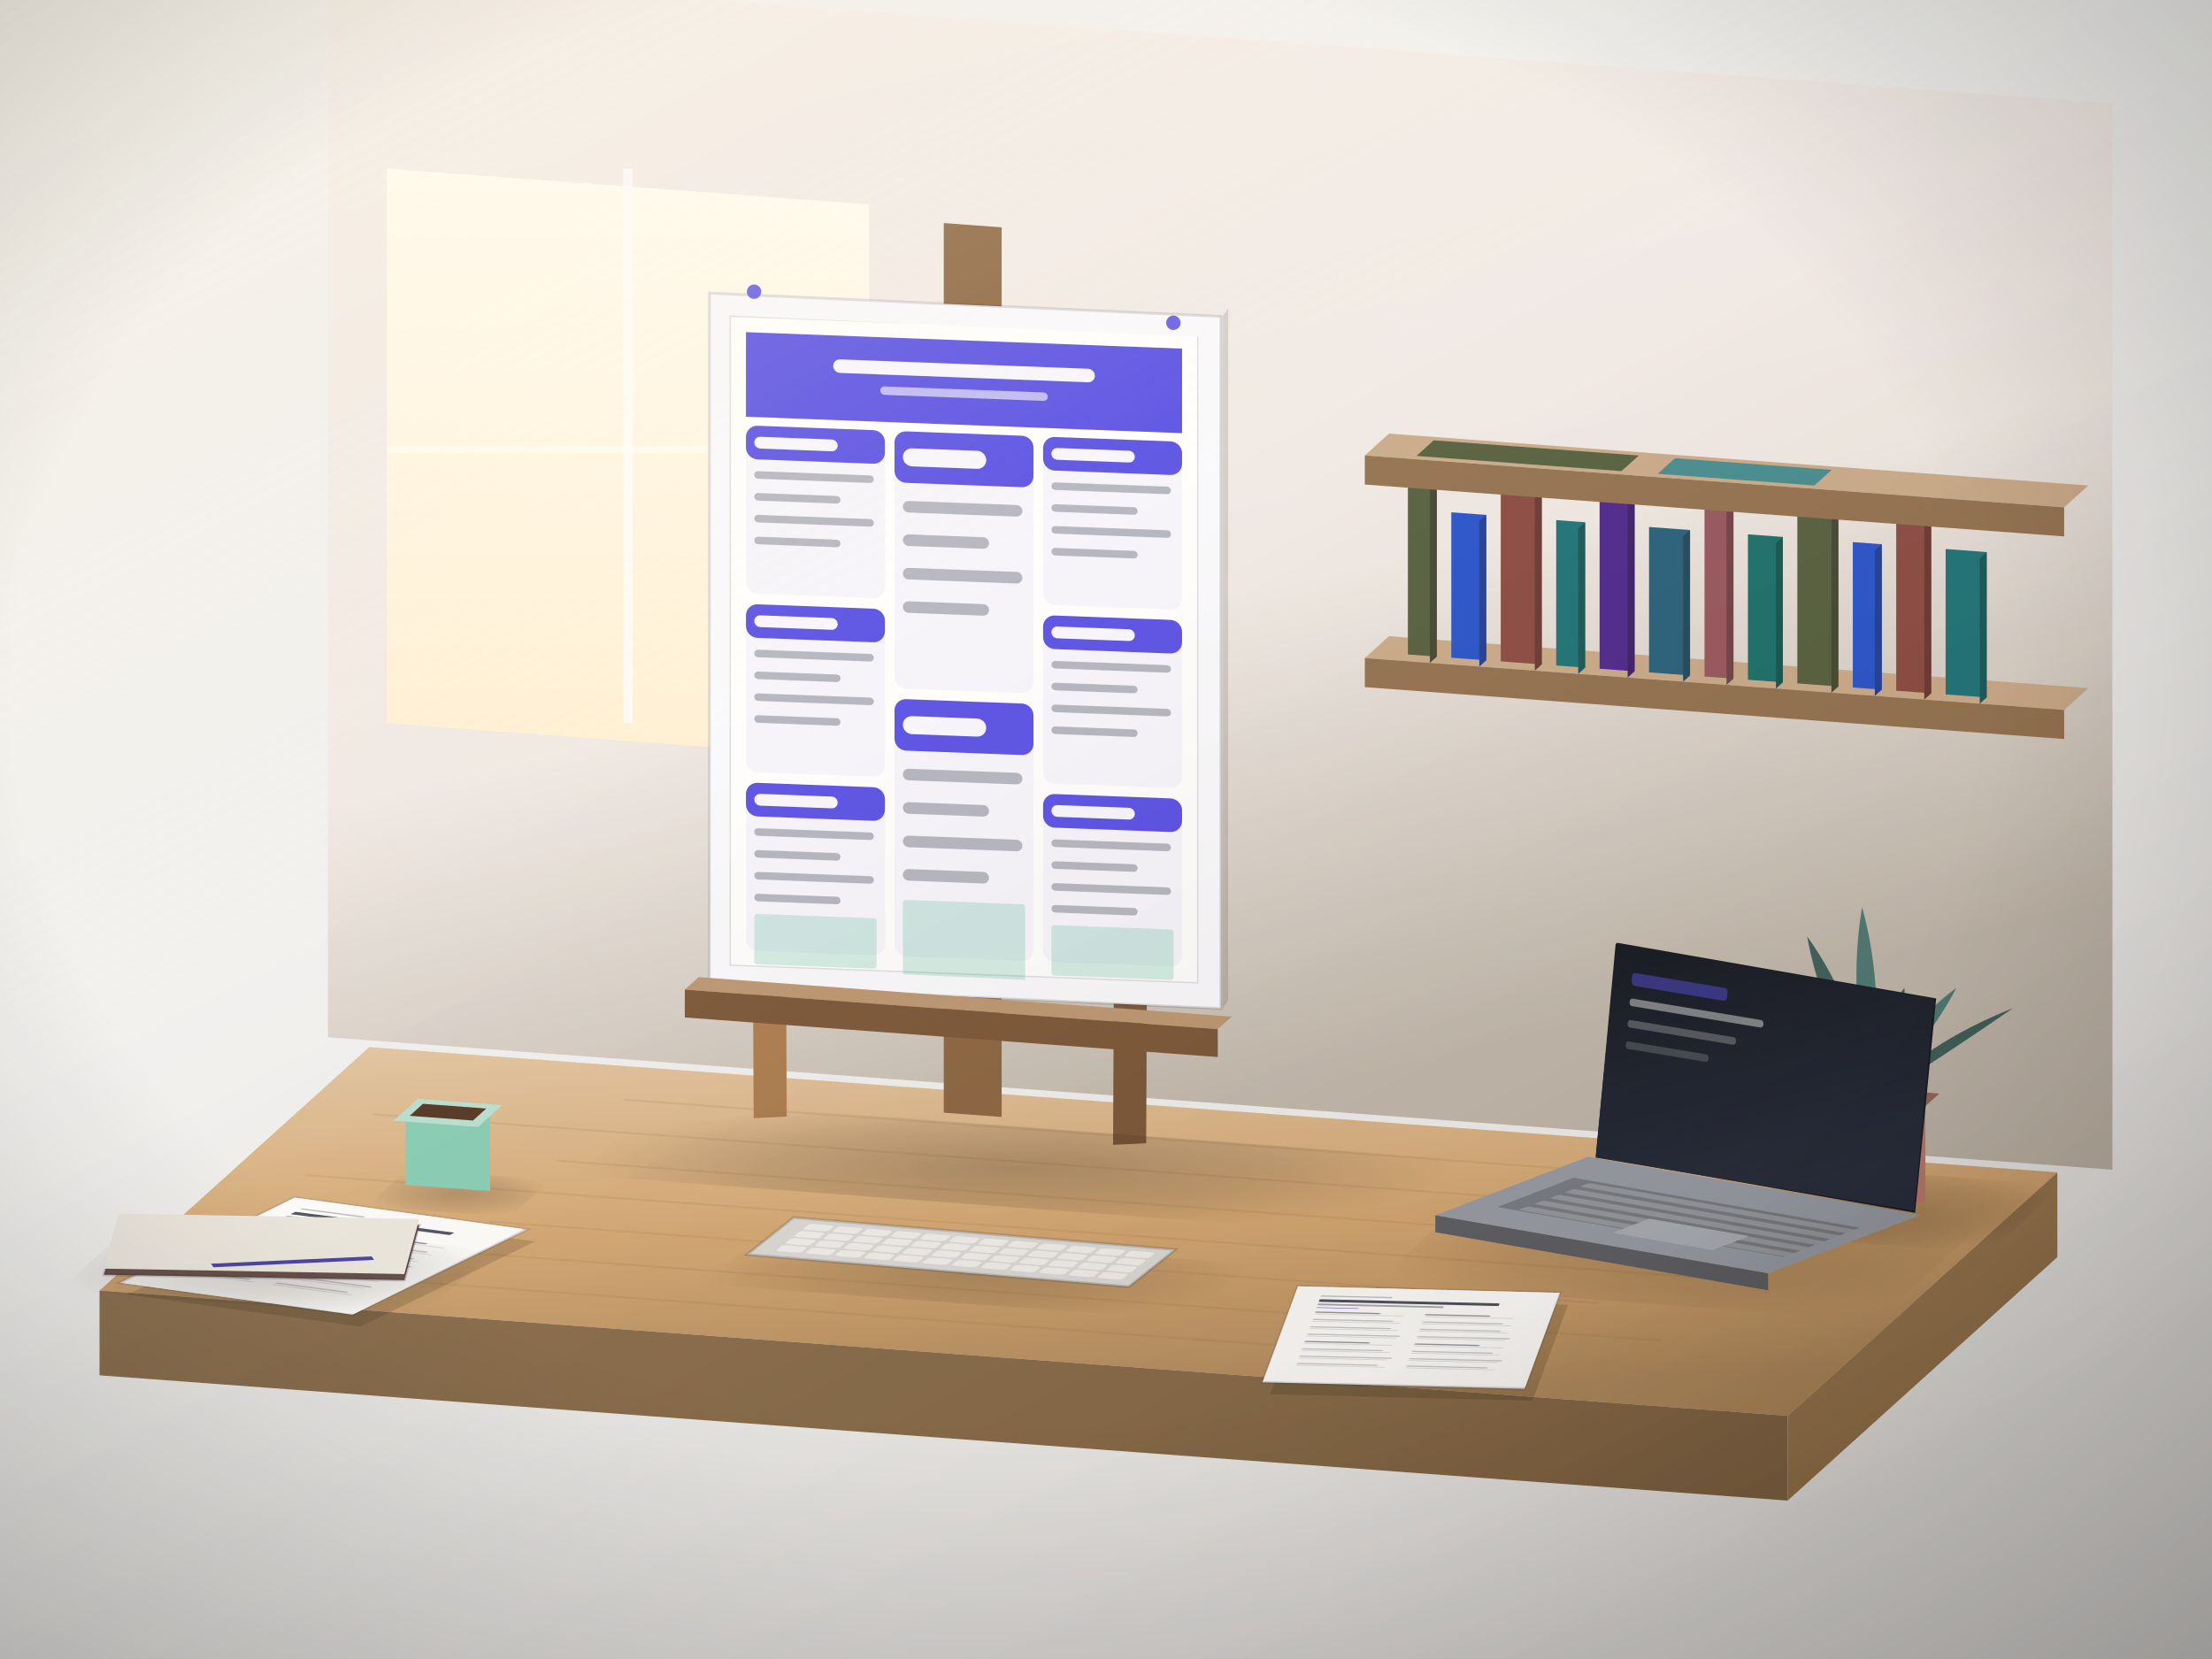
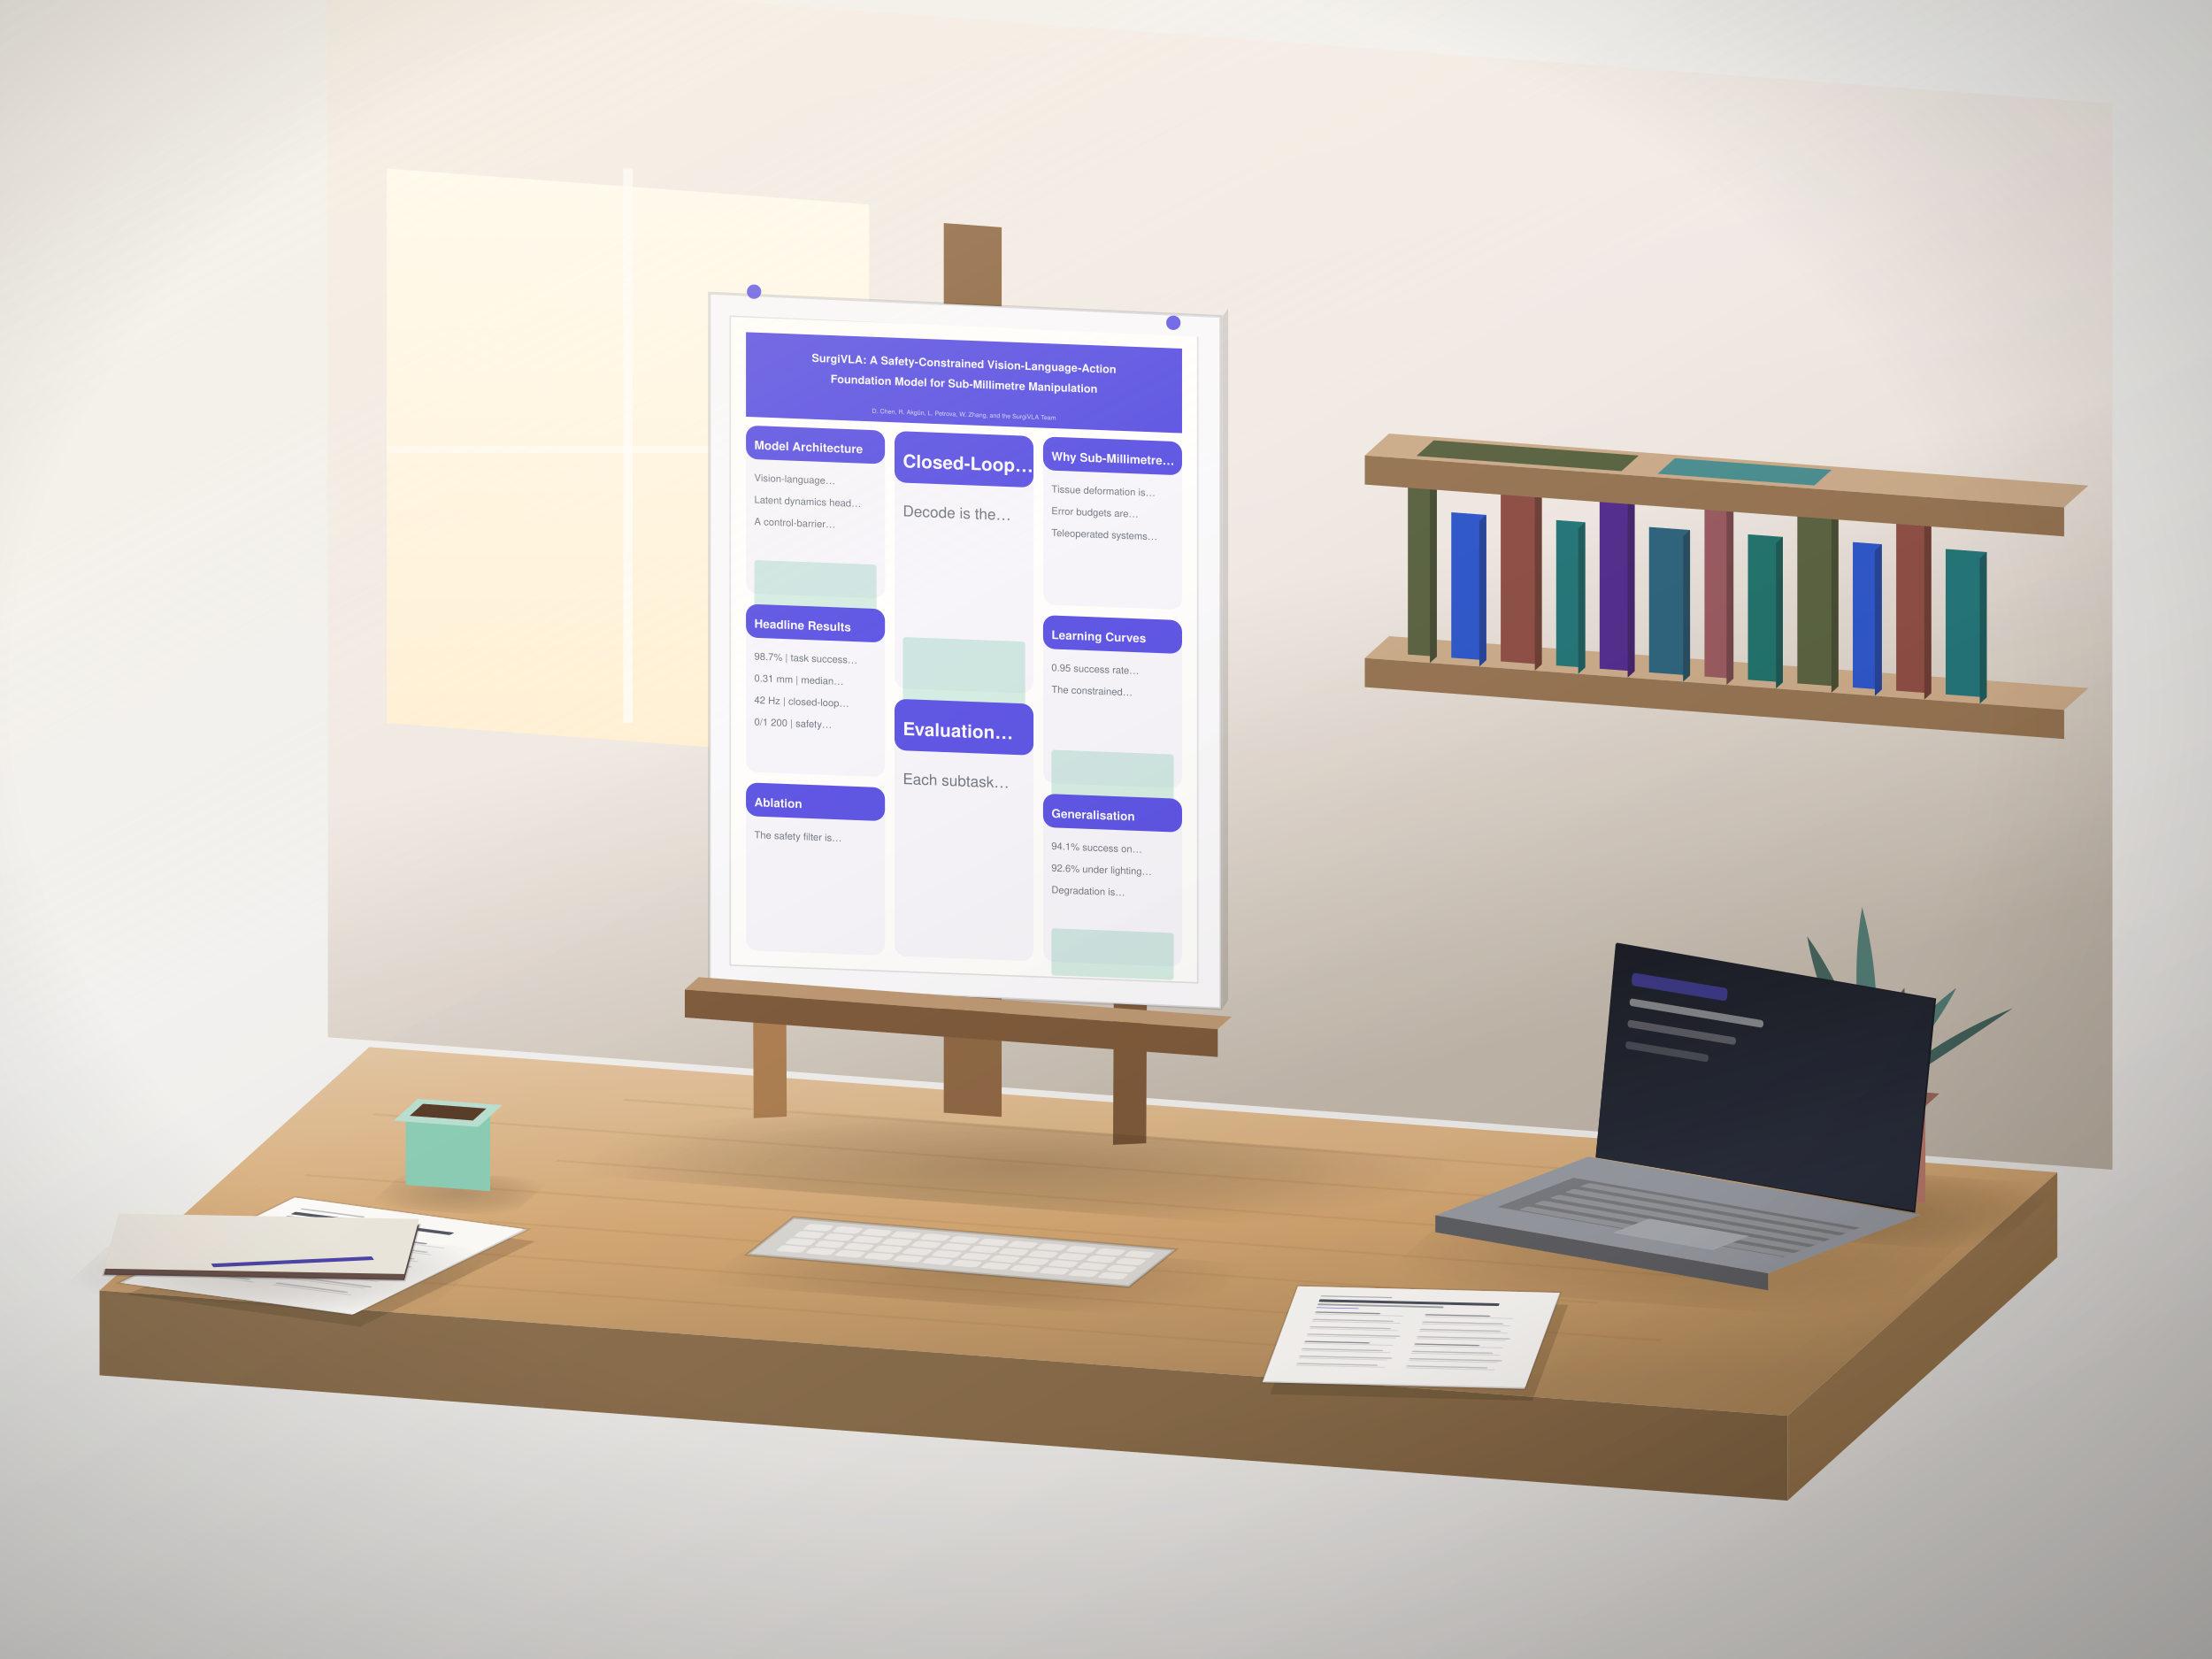
<svg xmlns="http://www.w3.org/2000/svg" width="800" height="600" viewBox="0 0 800 600" role="img" aria-label="Gemini template preview" data-template-id="gemini">
  <defs>
    <linearGradient id="tp-gemini-wall-1" x1="0" y1="0" x2="0.35" y2="1">
      <stop offset="0" stop-color="#f3edea" />
      <stop offset="0.62" stop-color="#efe8e4" />
      <stop offset="1" stop-color="#bfb6ab" />
    </linearGradient>
    <linearGradient id="tp-gemini-window-2" x1="0" y1="0" x2="0" y2="1">
      <stop offset="0" stop-color="#FFFCF2" />
      <stop offset="1" stop-color="#FFEFD2" />
    </linearGradient>
    <linearGradient id="tp-gemini-desk-3" x1="0" y1="0" x2="0.15" y2="1">
      <stop offset="0" stop-color="#e2c39f" />
      <stop offset="0.55" stop-color="#d3a46d" />
      <stop offset="1" stop-color="#b18a5c" />
    </linearGradient>
    <clipPath id="tp-gemini-grain-4">
      <path d="M133.54 378.69 L744.06 424 L646.52 512.04 L36 466.73 Z" />
    </clipPath>
    <radialGradient id="tp-gemini-shadow-5" cx="0.5" cy="0.5" r="0.5">
      <stop offset="0" stop-color="#22160A" stop-opacity="0.26" />
      <stop offset="0.6" stop-color="#22160A" stop-opacity="0.13" />
      <stop offset="1" stop-color="#22160A" stop-opacity="0" />
    </radialGradient>
    <clipPath id="tp-gemini-board-6">
      <path d="M263.85 114.08 L433.62 121.83 L433.62 357.25 L263.85 349.5 Z" />
    </clipPath>
    <radialGradient id="tp-gemini-shadow-7" cx="0.5" cy="0.5" r="0.5">
      <stop offset="0" stop-color="#22160A" stop-opacity="0.24" />
      <stop offset="0.6" stop-color="#22160A" stop-opacity="0.12" />
      <stop offset="1" stop-color="#22160A" stop-opacity="0" />
    </radialGradient>
    <radialGradient id="tp-gemini-shadow-8" cx="0.5" cy="0.5" r="0.5">
      <stop offset="0" stop-color="#22160A" stop-opacity="0.22" />
      <stop offset="0.6" stop-color="#22160A" stop-opacity="0.11" />
      <stop offset="1" stop-color="#22160A" stop-opacity="0" />
    </radialGradient>
    <radialGradient id="tp-gemini-shadow-9" cx="0.5" cy="0.5" r="0.5">
      <stop offset="0" stop-color="#22160A" stop-opacity="0.2" />
      <stop offset="0.6" stop-color="#22160A" stop-opacity="0.1" />
      <stop offset="1" stop-color="#22160A" stop-opacity="0" />
    </radialGradient>
    <clipPath id="tp-gemini-keys-10">
      <path d="M569.1 425.95 L672.61 444.02 L645.01 454.61 L541.5 436.54 Z" />
    </clipPath>
    <clipPath id="tp-gemini-screen-11">
      <path d="M584.33 341.28 L699.87 361.45 L692.25 438.94 L576.71 418.77 Z" />
    </clipPath>
    <linearGradient id="tp-gemini-page-12" x1="0" y1="1" x2="1" y2="0">
      <stop offset="0" stop-color="#FFFFFF" />
      <stop offset="1" stop-color="#ececee" />
    </linearGradient>
    <clipPath id="tp-gemini-sheet-13">
      <path d="M106.56 433.11 L190.68 444.69 L127.42 475.48 L43.3 463.9 Z" />
    </clipPath>
    <linearGradient id="tp-gemini-page-14" x1="0" y1="1" x2="1" y2="0">
      <stop offset="0" stop-color="#FFFFFF" />
      <stop offset="1" stop-color="#ececee" />
    </linearGradient>
    <clipPath id="tp-gemini-sheet-15">
      <path d="M469.44 465.21 L564.27 467.58 L551.35 502.29 L456.52 499.92 Z" />
    </clipPath>
    <radialGradient id="tp-gemini-shadow-16" cx="0.5" cy="0.5" r="0.5">
      <stop offset="0" stop-color="#22160A" stop-opacity="0.2" />
      <stop offset="0.6" stop-color="#22160A" stop-opacity="0.1" />
      <stop offset="1" stop-color="#22160A" stop-opacity="0" />
    </radialGradient>
    <clipPath id="tp-gemini-keys-17">
      <path d="M286.99 440.33 L425.05 451.94 L408.23 465.34 L270.16 453.73 Z" />
    </clipPath>
    <radialGradient id="tp-gemini-shadow-18" cx="0.5" cy="0.5" r="0.5">
      <stop offset="0" stop-color="#22160A" stop-opacity="0.22" />
      <stop offset="0.6" stop-color="#22160A" stop-opacity="0.11" />
      <stop offset="1" stop-color="#22160A" stop-opacity="0" />
    </radialGradient>
    <linearGradient id="tp-gemini-warm-19" x1="0" y1="0" x2="0.7" y2="1">
      <stop offset="0" stop-color="#FFF4DC" stop-opacity="0.42" />
      <stop offset="0.45" stop-color="#FFF4DC" stop-opacity="0.1" />
      <stop offset="1" stop-color="#3B2410" stop-opacity="0.14" />
    </linearGradient>
    <radialGradient id="tp-gemini-vignette-20" cx="0.45" cy="0.42" r="0.8">
      <stop offset="0.55" stop-color="#000000" stop-opacity="0" />
      <stop offset="1" stop-color="#000000" stop-opacity="0.28" />
    </radialGradient>
  </defs>
  <path d="M118.59 375.14 L764 423.04 L764 37.42 L118.59 -10.48 Z" fill="url(#tp-gemini-wall-1)" />
  <path d="M139.9 261.52 L314.33 274.47 L314.33 73.95 L139.9 61 Z" fill="url(#tp-gemini-window-2)" />
  <rect x="225.41" y="61" width="3.4" height="200.52" fill="#FFFFFF" opacity="0.72" />
  <rect x="139.9" y="161.26" width="174.43" height="2.6" fill="#FFFFFF" opacity="0.55" />
  <path d="M502.35 230.09 L755.28 248.86 L746.53 256.76 L493.6 237.99 Z" fill="#c7a684" />
  <path d="M493.6 248.51 L746.53 267.28 L746.53 256.76 L493.6 237.99 Z" fill="#8d6a48" />
  <path d="M509.18 236.7 L519.64 237.48 L519.64 171.75 L509.18 170.97 Z" fill="#4c5735" />
  <path d="M519.64 237.48 L517.14 239.74 L517.14 174.01 L519.64 171.75 Z" fill="#373f26" />
  <path d="M524.88 237.87 L537.52 238.81 L537.52 186.22 L524.88 185.29 Z" fill="#1c4aca" />
  <path d="M537.52 238.81 L535.02 241.07 L535.02 188.48 L537.52 186.22 Z" fill="#143591" />
  <path d="M542.76 239.2 L557.58 240.3 L557.58 174.57 L542.76 173.47 Z" fill="#854139" />
  <path d="M557.58 240.3 L555.08 242.55 L555.08 176.82 L557.58 174.57 Z" fill="#602f29" />
  <path d="M562.82 240.69 L573.28 241.46 L573.28 188.88 L562.82 188.1 Z" fill="#116c72" />
  <path d="M573.28 241.46 L570.78 243.72 L570.78 191.14 L573.28 188.88 Z" fill="#0c4e52" />
  <path d="M578.52 241.85 L591.16 242.79 L591.16 177.06 L578.52 176.12 Z" fill="#451c88" />
  <path d="M591.16 242.79 L588.66 245.05 L588.66 179.32 L591.16 177.06 Z" fill="#321462" />
  <path d="M596.4 243.18 L611.22 244.28 L611.22 191.69 L596.4 190.59 Z" fill="#1c5876" />
  <path d="M611.22 244.28 L608.72 246.54 L608.72 193.95 L611.22 191.69 Z" fill="#143f55" />
  <path d="M616.46 244.67 L626.92 245.44 L626.92 179.71 L616.46 178.94 Z" fill="#914e56" />
  <path d="M626.92 245.44 L624.42 247.7 L624.42 181.97 L626.92 179.71 Z" fill="#68383e" />
  <path d="M632.16 245.83 L644.8 246.77 L644.8 194.19 L632.16 193.25 Z" fill="#0f6864" />
  <path d="M644.8 246.77 L642.3 249.03 L642.3 196.44 L644.8 194.19 Z" fill="#0b4b48" />
  <path d="M650.03 247.16 L664.86 248.26 L664.86 182.53 L650.03 181.43 Z" fill="#4c5735" />
  <path d="M664.86 248.26 L662.36 250.52 L662.36 184.79 L664.86 182.53 Z" fill="#373f26" />
  <path d="M670.09 248.65 L680.56 249.42 L680.56 196.84 L670.09 196.06 Z" fill="#1c4aca" />
  <path d="M680.56 249.42 L678.06 251.68 L678.06 199.1 L680.56 196.84 Z" fill="#143591" />
  <path d="M685.79 249.81 L698.44 250.75 L698.44 185.02 L685.79 184.08 Z" fill="#854139" />
  <path d="M698.44 250.75 L695.94 253.01 L695.94 187.28 L698.44 185.02 Z" fill="#602f29" />
  <path d="M703.67 251.14 L718.5 252.24 L718.5 199.66 L703.67 198.55 Z" fill="#116c72" />
  <path d="M718.5 252.24 L716 254.5 L716 201.91 L718.5 199.66 Z" fill="#0c4e52" />
  <path d="M502.35 156.82 L755.28 175.59 L746.53 183.49 L493.6 164.72 Z" fill="#c7a684" />
  <path d="M493.6 175.24 L746.53 194.01 L746.53 183.49 L493.6 164.72 Z" fill="#8d6a48" />
  <path d="M518.54 159.25 L592.68 164.75 L586.42 170.39 L512.29 164.89 Z" fill="#4c5735" />
  <path d="M605.76 165.72 L662.45 169.93 L656.2 175.57 L599.51 171.36 Z" fill="#3c868b" />
  <path d="M133.54 378.69 L744.06 424 L646.52 512.04 L36 466.73 Z" fill="url(#tp-gemini-desk-3)" />
  <path d="M36 497.4 L646.52 542.71 L646.52 512.04 L36 466.73 Z" fill="#836644" />
  <path d="M646.52 542.71 L744.06 454.67 L744.06 424 L646.52 512.04 Z" fill="#98764e" />
  <g clip-path="url(#tp-gemini-grain-4)">
    <g transform="matrix(4.36 0.32 -1.25 1.13 133.54 378.69)">
      <rect x="24" y="9.75" width="92" height="0.6" fill="#8A5A2B" opacity="0.13" />
      <rect x="6" y="19.5" width="118" height="0.6" fill="#8A5A2B" opacity="0.13" />
      <rect x="24" y="29.25" width="92" height="0.6" fill="#8A5A2B" opacity="0.13" />
      <rect x="6" y="39" width="118" height="0.6" fill="#8A5A2B" opacity="0.13" />
      <rect x="24" y="48.75" width="92" height="0.6" fill="#8A5A2B" opacity="0.13" />
      <rect x="6" y="58.5" width="118" height="0.6" fill="#8A5A2B" opacity="0.13" />
      <rect x="24" y="68.25" width="92" height="0.6" fill="#8A5A2B" opacity="0.13" />
    </g>
  </g>
  <path d="M272.57 404.4 L271.25 115.42 L283.22 114.84 L284.54 403.82 Z" fill="#a77647" />
  <path d="M402.56 414.05 L403.88 125.26 L415.85 124.69 L414.53 413.47 Z" fill="#744e2e" />
  <path d="M341.33 402.42 L341.33 80.67 L362.26 82.22 L362.26 403.97 Z" fill="#865e39" />
  <path d="M238.25 397.8 L527.11 419.24 L497.1 446.33 L208.24 424.89 Z" fill="url(#tp-gemini-shadow-5)" />
  <path d="M442.13 114.48 L444.18 111.47 L444.18 361.79 L442.13 364.8 Z" fill="#0F172A24" />
  <path d="M256.57 106 L441.53 114.44 L441.53 364.76 L256.57 356.32 Z" fill="#f9f9fe" stroke="#0F172A24" />
  <g clip-path="url(#tp-gemini-board-6)">
    <g transform="matrix(0.53 0.02 0 0.52 263.85 114.08)">
      <rect width="320" height="452.41" fill="#FFFFFF" />
      <rect x="0.5" y="0.5" width="319" height="451.41" fill="none" stroke="#0F172A24" />
      <rect x="11.2" y="11.2" width="297.6" height="58.81" rx="0" fill="#4F46E5" />
-       <rect x="70.72" y="27.67" width="178.56" height="9.41" rx="4.71" fill="#FFFFFF" opacity="0.95" />
-       <rect x="102.86" y="45.31" width="114.28" height="5.88" rx="2.94" fill="#FFFFFF" opacity="0.6" />
+       <text x="160" y="30.02" font-family="Helvetica, Arial, sans-serif" font-size="7.65" fill="#FFFFFF" font-weight="700" opacity="0.97" text-anchor="middle">SurgiVLA: A Safety-Constrained Vision-Language-Action</text>
+       <text x="160" y="44.14" font-family="Helvetica, Arial, sans-serif" font-size="7.65" fill="#FFFFFF" font-weight="700" opacity="0.97" text-anchor="middle">Foundation Model for Sub-Millimetre Manipulation</text>
+       <text x="160" y="64.13" font-family="Helvetica, Arial, sans-serif" font-size="4.29" fill="#FFFFFF" opacity="0.75" text-anchor="middle">D. Chen, R. Akgün, L. Petrova, W. Zhang, and the SurgiVLA Team</text>
      <rect x="11.2" y="76.01" width="94.84" height="116.86" rx="8" fill="#4F46E50d" />
      <rect x="11.2" y="76.01" width="94.84" height="23.37" rx="8" fill="#4F46E5" />
-       <rect x="16.89" y="83.61" width="56.9" height="8.18" rx="4.09" fill="#FFFFFF" opacity="0.95" />
-       <rect x="16.89" y="107.57" width="81.56" height="5.26" rx="2.63" fill="#0F172A4d" opacity="1" />
-       <rect x="16.89" y="122.76" width="58.8" height="5.26" rx="2.63" fill="#0F172A4d" opacity="1" />
-       <rect x="16.89" y="137.95" width="81.56" height="5.26" rx="2.63" fill="#0F172A4d" opacity="1" />
-       <rect x="16.89" y="153.14" width="58.8" height="5.26" rx="2.63" fill="#0F172A4d" opacity="1" />
+       <text x="16.89" y="92.37" font-family="Helvetica, Arial, sans-serif" font-size="8.18" fill="#FFFFFF" font-weight="700" opacity="0.96">Model Architecture</text>
+       <text x="16.89" y="114.58" font-family="Helvetica, Arial, sans-serif" font-size="6.78" fill="#0F172A9e">Vision-language…</text>
+       <text x="16.89" y="129.77" font-family="Helvetica, Arial, sans-serif" font-size="6.78" fill="#0F172A9e">Latent dynamics head…</text>
+       <text x="16.89" y="144.96" font-family="Helvetica, Arial, sans-serif" font-size="6.78" fill="#0F172A9e">A control-barrier…</text>
+       <rect x="16.89" y="169.5" width="83.45" height="32.72" rx="2" fill="#0596692e" />
      <rect x="11.2" y="200.18" width="94.84" height="116.86" rx="8" fill="#4F46E50d" />
      <rect x="11.2" y="200.18" width="94.84" height="23.37" rx="8" fill="#4F46E5" />
-       <rect x="16.89" y="207.78" width="56.9" height="8.18" rx="4.09" fill="#FFFFFF" opacity="0.95" />
-       <rect x="16.89" y="231.74" width="81.56" height="5.26" rx="2.63" fill="#0F172A4d" opacity="1" />
-       <rect x="16.89" y="246.93" width="58.8" height="5.26" rx="2.63" fill="#0F172A4d" opacity="1" />
-       <rect x="16.89" y="262.12" width="81.56" height="5.26" rx="2.63" fill="#0F172A4d" opacity="1" />
-       <rect x="16.89" y="277.31" width="58.8" height="5.26" rx="2.63" fill="#0F172A4d" opacity="1" />
+       <text x="16.89" y="216.54" font-family="Helvetica, Arial, sans-serif" font-size="8.18" fill="#FFFFFF" font-weight="700" opacity="0.96">Headline Results</text>
+       <text x="16.89" y="238.75" font-family="Helvetica, Arial, sans-serif" font-size="6.78" fill="#0F172A9e">98.7% | task success…</text>
+       <text x="16.89" y="253.94" font-family="Helvetica, Arial, sans-serif" font-size="6.78" fill="#0F172A9e">0.31 mm | median…</text>
+       <text x="16.89" y="269.13" font-family="Helvetica, Arial, sans-serif" font-size="6.78" fill="#0F172A9e">42 Hz | closed-loop…</text>
+       <text x="16.89" y="284.32" font-family="Helvetica, Arial, sans-serif" font-size="6.78" fill="#0F172A9e">0/1 200 | safety…</text>
      <rect x="11.2" y="324.35" width="94.84" height="116.86" rx="8" fill="#4F46E50d" />
      <rect x="11.2" y="324.35" width="94.84" height="23.37" rx="8" fill="#4F46E5" />
-       <rect x="16.89" y="331.95" width="56.9" height="8.18" rx="4.09" fill="#FFFFFF" opacity="0.95" />
-       <rect x="16.89" y="355.9" width="81.56" height="5.26" rx="2.63" fill="#0F172A4d" opacity="1" />
-       <rect x="16.89" y="371.1" width="58.8" height="5.26" rx="2.63" fill="#0F172A4d" opacity="1" />
-       <rect x="16.89" y="386.29" width="81.56" height="5.26" rx="2.63" fill="#0F172A4d" opacity="1" />
-       <rect x="16.89" y="401.48" width="58.8" height="5.26" rx="2.63" fill="#0F172A4d" opacity="1" />
-       <rect x="16.89" y="415.5" width="83.45" height="35.06" rx="2" fill="#0596692e" />
+       <text x="16.89" y="340.71" font-family="Helvetica, Arial, sans-serif" font-size="8.18" fill="#FFFFFF" font-weight="700" opacity="0.96">Ablation</text>
+       <text x="16.89" y="362.91" font-family="Helvetica, Arial, sans-serif" font-size="6.78" fill="#0F172A9e">The safety filter is…</text>
      <rect x="112.58" y="76.01" width="94.84" height="178.95" rx="8" fill="#4F46E50d" />
      <rect x="112.58" y="76.01" width="94.84" height="35.79" rx="8" fill="#4F46E5" />
-       <rect x="118.27" y="87.65" width="56.9" height="12.53" rx="6.26" fill="#FFFFFF" opacity="0.95" />
-       <rect x="118.27" y="124.33" width="81.56" height="8.05" rx="4.03" fill="#0F172A4d" opacity="1" />
-       <rect x="118.27" y="147.59" width="58.8" height="8.05" rx="4.03" fill="#0F172A4d" opacity="1" />
-       <rect x="118.27" y="170.86" width="81.56" height="8.05" rx="4.03" fill="#0F172A4d" opacity="1" />
-       <rect x="118.27" y="194.12" width="58.8" height="8.05" rx="4.03" fill="#0F172A4d" opacity="1" />
+       <text x="118.27" y="101.07" font-family="Helvetica, Arial, sans-serif" font-size="12.53" fill="#FFFFFF" font-weight="700" opacity="0.96">Closed-Loop…</text>
+       <text x="118.27" y="135.07" font-family="Helvetica, Arial, sans-serif" font-size="10.38" fill="#0F172A9e">Decode is the…</text>
+       <rect x="118.27" y="219.17" width="83.45" height="50.11" rx="2" fill="#0596692e" />
      <rect x="112.58" y="262.27" width="94.84" height="178.95" rx="8" fill="#4F46E50d" />
      <rect x="112.58" y="262.27" width="94.84" height="35.79" rx="8" fill="#4F46E5" />
-       <rect x="118.27" y="273.9" width="56.9" height="12.53" rx="6.26" fill="#FFFFFF" opacity="0.95" />
-       <rect x="118.27" y="310.58" width="81.56" height="8.05" rx="4.03" fill="#0F172A4d" opacity="1" />
-       <rect x="118.27" y="333.84" width="58.8" height="8.05" rx="4.03" fill="#0F172A4d" opacity="1" />
-       <rect x="118.27" y="357.11" width="81.56" height="8.05" rx="4.03" fill="#0F172A4d" opacity="1" />
-       <rect x="118.27" y="380.37" width="58.8" height="8.05" rx="4.03" fill="#0F172A4d" opacity="1" />
-       <rect x="118.27" y="401.85" width="83.45" height="53.68" rx="2" fill="#0596692e" />
+       <text x="118.27" y="287.32" font-family="Helvetica, Arial, sans-serif" font-size="12.53" fill="#FFFFFF" font-weight="700" opacity="0.96">Evaluation…</text>
+       <text x="118.27" y="321.32" font-family="Helvetica, Arial, sans-serif" font-size="10.38" fill="#0F172A9e">Each subtask…</text>
      <rect x="213.96" y="76.01" width="94.84" height="116.86" rx="8" fill="#4F46E50d" />
      <rect x="213.96" y="76.01" width="94.84" height="23.37" rx="8" fill="#4F46E5" />
-       <rect x="219.65" y="83.61" width="56.9" height="8.18" rx="4.09" fill="#FFFFFF" opacity="0.95" />
-       <rect x="219.65" y="107.57" width="81.56" height="5.26" rx="2.63" fill="#0F172A4d" opacity="1" />
-       <rect x="219.65" y="122.76" width="58.8" height="5.26" rx="2.63" fill="#0F172A4d" opacity="1" />
-       <rect x="219.65" y="137.95" width="81.56" height="5.26" rx="2.63" fill="#0F172A4d" opacity="1" />
-       <rect x="219.65" y="153.14" width="58.8" height="5.26" rx="2.63" fill="#0F172A4d" opacity="1" />
+       <text x="219.65" y="92.37" font-family="Helvetica, Arial, sans-serif" font-size="8.18" fill="#FFFFFF" font-weight="700" opacity="0.96">Why Sub-Millimetre…</text>
+       <text x="219.65" y="114.58" font-family="Helvetica, Arial, sans-serif" font-size="6.78" fill="#0F172A9e">Tissue deformation is…</text>
+       <text x="219.65" y="129.77" font-family="Helvetica, Arial, sans-serif" font-size="6.78" fill="#0F172A9e">Error budgets are…</text>
+       <text x="219.65" y="144.96" font-family="Helvetica, Arial, sans-serif" font-size="6.78" fill="#0F172A9e">Teleoperated systems…</text>
      <rect x="213.96" y="200.18" width="94.84" height="116.86" rx="8" fill="#4F46E50d" />
      <rect x="213.96" y="200.18" width="94.84" height="23.37" rx="8" fill="#4F46E5" />
-       <rect x="219.65" y="207.78" width="56.9" height="8.18" rx="4.09" fill="#FFFFFF" opacity="0.95" />
-       <rect x="219.65" y="231.74" width="81.56" height="5.26" rx="2.63" fill="#0F172A4d" opacity="1" />
-       <rect x="219.65" y="246.93" width="58.8" height="5.26" rx="2.63" fill="#0F172A4d" opacity="1" />
-       <rect x="219.65" y="262.12" width="81.56" height="5.26" rx="2.63" fill="#0F172A4d" opacity="1" />
-       <rect x="219.65" y="277.31" width="58.8" height="5.26" rx="2.63" fill="#0F172A4d" opacity="1" />
+       <text x="219.65" y="216.54" font-family="Helvetica, Arial, sans-serif" font-size="8.18" fill="#FFFFFF" font-weight="700" opacity="0.96">Learning Curves</text>
+       <text x="219.65" y="238.75" font-family="Helvetica, Arial, sans-serif" font-size="6.78" fill="#0F172A9e">0.95 success rate…</text>
+       <text x="219.65" y="253.94" font-family="Helvetica, Arial, sans-serif" font-size="6.78" fill="#0F172A9e">The constrained…</text>
+       <rect x="219.65" y="293.67" width="83.45" height="32.72" rx="2" fill="#0596692e" />
      <rect x="213.96" y="324.35" width="94.84" height="116.86" rx="8" fill="#4F46E50d" />
      <rect x="213.96" y="324.35" width="94.84" height="23.37" rx="8" fill="#4F46E5" />
-       <rect x="219.65" y="331.95" width="56.9" height="8.18" rx="4.09" fill="#FFFFFF" opacity="0.95" />
-       <rect x="219.65" y="355.9" width="81.56" height="5.26" rx="2.63" fill="#0F172A4d" opacity="1" />
-       <rect x="219.65" y="371.1" width="58.8" height="5.26" rx="2.63" fill="#0F172A4d" opacity="1" />
-       <rect x="219.65" y="386.29" width="81.56" height="5.26" rx="2.63" fill="#0F172A4d" opacity="1" />
-       <rect x="219.65" y="401.48" width="58.8" height="5.26" rx="2.63" fill="#0F172A4d" opacity="1" />
-       <rect x="219.65" y="415.5" width="83.45" height="35.06" rx="2" fill="#0596692e" />
+       <text x="219.65" y="340.71" font-family="Helvetica, Arial, sans-serif" font-size="8.18" fill="#FFFFFF" font-weight="700" opacity="0.96">Generalisation</text>
+       <text x="219.65" y="362.91" font-family="Helvetica, Arial, sans-serif" font-size="6.78" fill="#0F172A9e">94.1% success on…</text>
+       <text x="219.65" y="378.11" font-family="Helvetica, Arial, sans-serif" font-size="6.78" fill="#0F172A9e">92.6% under lighting…</text>
+       <text x="219.65" y="393.3" font-family="Helvetica, Arial, sans-serif" font-size="6.78" fill="#0F172A9e">Degradation is…</text>
+       <rect x="219.65" y="417.84" width="83.45" height="32.72" rx="2" fill="#0596692e" />
    </g>
  </g>
  <circle cx="272.72" cy="105.49" r="2.6" fill="#4F46E5eb" />
  <circle cx="424.37" cy="116.74" r="2.6" fill="#4F46E5eb" />
  <path d="M247.67 357.9 L440.42 372.21 L445.42 367.69 L252.67 353.39 Z" fill="#b9916c" />
  <path d="M247.67 367.98 L440.42 382.29 L440.42 372.21 L247.67 357.9 Z" fill="#744e2e" />
  <path d="M644.17 421.06 L746.22 428.63 L719.21 453.01 L617.16 445.44 Z" fill="url(#tp-gemini-shadow-7)" />
  <path d="M657.1 432.2 L696.34 435.12 L696.34 400.06 L657.1 397.15 Z" fill="#b9786b" />
  <path d="M662.16 392.58 L701.41 395.49 L691.28 404.63 L652.03 401.72 Z" fill="#946056" />
  <path d="M676.72 398.6 Q649.7 380.3 636.68 369.99 Q663.7 380.3 676.72 398.6" fill="#325652" opacity="0.96" />
  <path d="M676.72 398.6 Q651.96 372.1 641.2 353.6 Q665.96 372.1 676.72 398.6" fill="#42726d" opacity="0.96" />
  <path d="M676.72 398.6 Q658.15 364.62 653.58 338.64 Q672.15 364.62 676.72 398.6" fill="#325652" opacity="0.96" />
  <path d="M676.72 398.6 Q668.09 359.34 673.46 328.07 Q682.09 359.34 676.72 398.6" fill="#42726d" opacity="0.96" />
  <path d="M676.72 398.6 Q675.74 373.93 688.76 357.26 Q689.74 373.93 676.72 398.6" fill="#325652" opacity="0.96" />
  <path d="M676.72 398.6 Q685.13 373.95 707.53 357.29 Q699.13 373.95 676.72 398.6" fill="#42726d" opacity="0.96" />
  <path d="M676.72 398.6 Q695.35 377.61 727.98 364.62 Q709.35 377.61 676.72 398.6" fill="#325652" opacity="0.96" />
  <path d="M147.36 422.85 L199.25 426.7 L184.37 440.13 L132.48 436.28 Z" fill="url(#tp-gemini-shadow-8)" />
  <path d="M146.75 428.53 L177.28 430.79 L177.28 403.63 L146.75 401.36 Z" fill="#82cbb4" />
  <path d="M151.13 397.41 L181.65 399.68 L172.9 407.58 L142.37 405.31 Z" fill="#b4e0d2" />
  <path d="M152.97 399.21 L175.87 400.91 L171.05 405.25 L148.16 403.55 Z" fill="#4A2C16" />
  <path d="M165.49 416.73 q10 -3 10 4.5 q0 6.5 -10 3" fill="none" stroke="#82cbb4" stroke-width="2.4" />
  <path d="M540.41 424.83 L721.83 438.29 L678.29 477.59 L496.88 464.13 Z" fill="url(#tp-gemini-shadow-9)" />
  <path d="M574.31 418.35 L694.66 439.36 L639.46 460.54 L519.11 439.53 Z" fill="#949aa5" />
  <path d="M519.11 439.53 L639.46 460.54 L639.46 466.67 L519.11 445.66 Z" fill="#565960" />
  <path d="M569.1 425.95 L672.61 444.02 L645.01 454.61 L541.5 436.54 Z" fill="#737881" />
  <g clip-path="url(#tp-gemini-keys-10)">
    <g transform="matrix(3.76 0.66 -2.54 0.97 569.1 425.95)">
      <rect x="1.92" y="0.65" width="28.16" height="1.31" rx="0.26" fill="#FFFFFF" opacity="0.22" />
      <rect x="1.92" y="2.83" width="28.16" height="1.31" rx="0.26" fill="#FFFFFF" opacity="0.22" />
      <rect x="1.92" y="5" width="28.16" height="1.31" rx="0.26" fill="#FFFFFF" opacity="0.22" />
      <rect x="1.92" y="7.18" width="28.16" height="1.31" rx="0.26" fill="#FFFFFF" opacity="0.22" />
      <rect x="1.92" y="9.36" width="28.16" height="1.31" rx="0.26" fill="#FFFFFF" opacity="0.22" />
    </g>
  </g>
  <path d="M596.49 440.75 L632.59 447.06 L619.35 452.14 L583.24 445.84 Z" fill="#a7acb5" />
  <path d="M584.7 340.94 L700.24 361.11 L692.63 438.6 L577.09 418.43 Z" fill="#0b101d" />
  <g clip-path="url(#tp-gemini-screen-11)">
    <g transform="matrix(0.36 0.06 -0.04 0.43 584.33 341.28)">
      <defs>
        <linearGradient id="neutral-screen-320" x1="0" y1="0" x2="0.6" y2="1">
          <stop offset="0" stop-color="#090e19" />
          <stop offset="1" stop-color="#1d2537" />
        </linearGradient>
      </defs>
      <rect width="320" height="180" fill="url(#neutral-screen-320)" />
      <rect x="19.2" y="21.6" width="96" height="10.8" rx="3.6" fill="#4F46E580" />
      <rect x="19.2" y="43.2" width="134.4" height="6.3" rx="2.7" fill="#FFFFFF" opacity="0.45" />
      <rect x="19.2" y="61.2" width="108.8" height="6.3" rx="2.7" fill="#FFFFFF" opacity="0.26" />
      <rect x="19.2" y="79.2" width="83.2" height="6.3" rx="2.7" fill="#FFFFFF" opacity="0.18" />
    </g>
  </g>
  <path d="M109.42 437.42 L193.54 449 L130.28 479.79 L46.16 468.21 Z" fill="#2417082e" />
  <path d="M106.56 433.11 L190.68 444.69 L127.42 475.48 L43.3 463.9 Z" fill="url(#tp-gemini-page-12)" stroke="#0F172A1f" />
  <g clip-path="url(#tp-gemini-sheet-13)">
    <g transform="matrix(0.38 0.05 -0.2 0.1 106.56 433.11)">
      <rect width="220" height="311.14" fill="#FFFFFF" />
      <rect x="22" y="28" width="59.84" height="3.73" fill="#0F172A" opacity="0.3" />
      <rect x="22" y="40.45" width="151.36" height="8.71" rx="1.24" fill="#0F172A" opacity="0.78" />
      <rect x="22" y="54.45" width="105.6" height="5.6" rx="0.93" fill="#0F172A" opacity="0.38" />
      <rect x="22" y="66.9" width="35.2" height="1.87" fill="#4F46E5d9" />
      <rect x="22" y="80.9" width="55.18" height="3.86" rx="1.93" fill="#0F172A" opacity="0.48" />
      <rect x="22" y="87.65" width="75.24" height="2.31" rx="1.16" fill="#0F172A" opacity="0.15" />
      <rect x="22" y="105.01" width="68.55" height="3.86" rx="1.93" fill="#0F172A" opacity="0.24" />
      <rect x="22" y="111.76" width="75.24" height="2.31" rx="1.16" fill="#0F172A" opacity="0.15" />
      <rect x="22" y="129.12" width="68.55" height="3.86" rx="1.93" fill="#0F172A" opacity="0.24" />
      <rect x="22" y="135.88" width="75.24" height="2.31" rx="1.16" fill="#0F172A" opacity="0.15" />
      <rect x="22" y="153.24" width="78.58" height="3.86" rx="1.93" fill="#0F172A" opacity="0.24" />
      <rect x="22" y="159.99" width="75.24" height="2.31" rx="1.16" fill="#0F172A" opacity="0.15" />
      <rect x="22" y="177.35" width="55.18" height="3.86" rx="1.93" fill="#0F172A" opacity="0.48" />
      <rect x="22" y="184.1" width="75.24" height="2.31" rx="1.16" fill="#0F172A" opacity="0.15" />
      <rect x="22" y="201.47" width="68.55" height="3.86" rx="1.93" fill="#0F172A" opacity="0.24" />
      <rect x="22" y="208.22" width="75.24" height="2.31" rx="1.16" fill="#0F172A" opacity="0.15" />
      <rect x="22" y="225.58" width="78.58" height="3.86" rx="1.93" fill="#0F172A" opacity="0.24" />
      <rect x="22" y="232.33" width="75.24" height="2.31" rx="1.16" fill="#0F172A" opacity="0.15" />
      <rect x="22" y="249.69" width="68.55" height="3.86" rx="1.93" fill="#0F172A" opacity="0.24" />
      <rect x="22" y="256.44" width="75.24" height="2.31" rx="1.16" fill="#0F172A" opacity="0.15" />
      <rect x="114.4" y="80.9" width="55.18" height="3.86" rx="1.93" fill="#0F172A" opacity="0.48" />
      <rect x="114.4" y="87.65" width="75.24" height="2.31" rx="1.16" fill="#0F172A" opacity="0.15" />
      <rect x="114.4" y="105.01" width="68.55" height="3.86" rx="1.93" fill="#0F172A" opacity="0.24" />
      <rect x="114.4" y="111.76" width="75.24" height="2.31" rx="1.16" fill="#0F172A" opacity="0.15" />
      <rect x="114.4" y="129.12" width="68.55" height="3.86" rx="1.93" fill="#0F172A" opacity="0.24" />
      <rect x="114.4" y="135.88" width="75.24" height="2.31" rx="1.16" fill="#0F172A" opacity="0.15" />
      <rect x="114.4" y="153.24" width="78.58" height="3.86" rx="1.93" fill="#0F172A" opacity="0.24" />
      <rect x="114.4" y="159.99" width="75.24" height="2.31" rx="1.16" fill="#0F172A" opacity="0.15" />
      <rect x="114.4" y="177.35" width="55.18" height="3.86" rx="1.93" fill="#0F172A" opacity="0.48" />
      <rect x="114.4" y="184.1" width="75.24" height="2.31" rx="1.16" fill="#0F172A" opacity="0.15" />
      <rect x="114.4" y="201.47" width="68.55" height="3.86" rx="1.93" fill="#0F172A" opacity="0.24" />
      <rect x="114.4" y="208.22" width="75.24" height="2.31" rx="1.16" fill="#0F172A" opacity="0.15" />
      <rect x="114.4" y="225.58" width="78.58" height="3.86" rx="1.93" fill="#0F172A" opacity="0.24" />
      <rect x="114.4" y="232.33" width="75.24" height="2.31" rx="1.16" fill="#0F172A" opacity="0.15" />
      <rect x="114.4" y="249.69" width="68.55" height="3.86" rx="1.93" fill="#0F172A" opacity="0.24" />
      <rect x="114.4" y="256.44" width="75.24" height="2.31" rx="1.16" fill="#0F172A" opacity="0.15" />
    </g>
  </g>
  <path d="M472.3 469.52 L567.13 471.88 L554.21 506.6 L459.38 504.23 Z" fill="#2417082e" />
  <path d="M469.44 465.21 L564.27 467.58 L551.35 502.29 L456.52 499.92 Z" fill="url(#tp-gemini-page-14)" stroke="#0F172A1f" />
  <g clip-path="url(#tp-gemini-sheet-15)">
    <g transform="matrix(0.43 0.01 -0.04 0.11 469.44 465.21)">
      <rect width="220" height="311.14" fill="#FFFFFF" />
      <rect x="22" y="28" width="59.84" height="3.73" fill="#0F172A" opacity="0.3" />
      <rect x="22" y="40.45" width="151.36" height="8.71" rx="1.24" fill="#0F172A" opacity="0.78" />
      <rect x="22" y="54.45" width="105.6" height="5.6" rx="0.93" fill="#0F172A" opacity="0.38" />
      <rect x="22" y="66.9" width="35.2" height="1.87" fill="#4F46E5d9" />
      <rect x="22" y="80.9" width="55.18" height="3.86" rx="1.93" fill="#0F172A" opacity="0.48" />
      <rect x="22" y="87.65" width="75.24" height="2.31" rx="1.16" fill="#0F172A" opacity="0.15" />
      <rect x="22" y="105.01" width="68.55" height="3.86" rx="1.93" fill="#0F172A" opacity="0.24" />
      <rect x="22" y="111.76" width="75.24" height="2.31" rx="1.16" fill="#0F172A" opacity="0.15" />
      <rect x="22" y="129.12" width="68.55" height="3.86" rx="1.93" fill="#0F172A" opacity="0.24" />
      <rect x="22" y="135.88" width="75.24" height="2.31" rx="1.16" fill="#0F172A" opacity="0.15" />
      <rect x="22" y="153.24" width="78.58" height="3.86" rx="1.93" fill="#0F172A" opacity="0.24" />
      <rect x="22" y="159.99" width="75.24" height="2.31" rx="1.16" fill="#0F172A" opacity="0.15" />
      <rect x="22" y="177.35" width="55.18" height="3.86" rx="1.93" fill="#0F172A" opacity="0.48" />
      <rect x="22" y="184.1" width="75.24" height="2.31" rx="1.16" fill="#0F172A" opacity="0.15" />
      <rect x="22" y="201.47" width="68.55" height="3.86" rx="1.93" fill="#0F172A" opacity="0.24" />
      <rect x="22" y="208.22" width="75.24" height="2.31" rx="1.16" fill="#0F172A" opacity="0.15" />
      <rect x="22" y="225.58" width="78.58" height="3.86" rx="1.93" fill="#0F172A" opacity="0.24" />
      <rect x="22" y="232.33" width="75.24" height="2.31" rx="1.16" fill="#0F172A" opacity="0.15" />
      <rect x="22" y="249.69" width="68.55" height="3.86" rx="1.93" fill="#0F172A" opacity="0.24" />
      <rect x="22" y="256.44" width="75.24" height="2.31" rx="1.16" fill="#0F172A" opacity="0.15" />
      <rect x="114.4" y="80.9" width="55.18" height="3.86" rx="1.93" fill="#0F172A" opacity="0.48" />
      <rect x="114.4" y="87.65" width="75.24" height="2.31" rx="1.16" fill="#0F172A" opacity="0.15" />
      <rect x="114.4" y="105.01" width="68.55" height="3.86" rx="1.93" fill="#0F172A" opacity="0.24" />
      <rect x="114.4" y="111.76" width="75.24" height="2.31" rx="1.16" fill="#0F172A" opacity="0.15" />
      <rect x="114.4" y="129.12" width="68.55" height="3.86" rx="1.93" fill="#0F172A" opacity="0.24" />
      <rect x="114.4" y="135.88" width="75.24" height="2.31" rx="1.16" fill="#0F172A" opacity="0.15" />
      <rect x="114.4" y="153.24" width="78.58" height="3.86" rx="1.93" fill="#0F172A" opacity="0.24" />
      <rect x="114.4" y="159.99" width="75.24" height="2.31" rx="1.16" fill="#0F172A" opacity="0.15" />
      <rect x="114.4" y="177.35" width="55.18" height="3.86" rx="1.93" fill="#0F172A" opacity="0.48" />
      <rect x="114.4" y="184.1" width="75.24" height="2.31" rx="1.16" fill="#0F172A" opacity="0.15" />
      <rect x="114.4" y="201.47" width="68.55" height="3.86" rx="1.93" fill="#0F172A" opacity="0.24" />
      <rect x="114.4" y="208.22" width="75.24" height="2.31" rx="1.16" fill="#0F172A" opacity="0.15" />
      <rect x="114.4" y="225.58" width="78.58" height="3.86" rx="1.93" fill="#0F172A" opacity="0.24" />
      <rect x="114.4" y="232.33" width="75.24" height="2.31" rx="1.16" fill="#0F172A" opacity="0.15" />
      <rect x="114.4" y="249.69" width="68.55" height="3.86" rx="1.93" fill="#0F172A" opacity="0.24" />
      <rect x="114.4" y="256.44" width="75.24" height="2.31" rx="1.16" fill="#0F172A" opacity="0.15" />
    </g>
  </g>
  <path d="M277.36 444.16 L451.8 457.11 L429.29 477.42 L254.86 464.48 Z" fill="url(#tp-gemini-shadow-16)" />
  <path d="M286.99 440.33 L425.05 451.94 L408.23 465.34 L270.16 453.73 Z" fill="#dbdad8" stroke="#0F172A2e" />
  <g clip-path="url(#tp-gemini-keys-17)">
    <g transform="matrix(4.31 0.36 -1.4 1.12 286.99 440.33)">
      <rect x="1.8" y="1.4" width="2.1" height="1.9" rx="0.4" fill="#FFFFFF" opacity="0.6" />
      <rect x="4.25" y="1.4" width="2.1" height="1.9" rx="0.4" fill="#FFFFFF" opacity="0.6" />
      <rect x="6.7" y="1.4" width="2.1" height="1.9" rx="0.4" fill="#FFFFFF" opacity="0.6" />
      <rect x="9.15" y="1.4" width="2.1" height="1.9" rx="0.4" fill="#FFFFFF" opacity="0.6" />
      <rect x="11.6" y="1.4" width="2.1" height="1.9" rx="0.4" fill="#FFFFFF" opacity="0.6" />
      <rect x="14.05" y="1.4" width="2.1" height="1.9" rx="0.4" fill="#FFFFFF" opacity="0.6" />
      <rect x="16.5" y="1.4" width="2.1" height="1.9" rx="0.4" fill="#FFFFFF" opacity="0.6" />
      <rect x="18.95" y="1.4" width="2.1" height="1.9" rx="0.4" fill="#FFFFFF" opacity="0.6" />
      <rect x="21.4" y="1.4" width="2.1" height="1.9" rx="0.4" fill="#FFFFFF" opacity="0.6" />
      <rect x="23.85" y="1.4" width="2.1" height="1.9" rx="0.4" fill="#FFFFFF" opacity="0.6" />
      <rect x="26.3" y="1.4" width="2.1" height="1.9" rx="0.4" fill="#FFFFFF" opacity="0.6" />
      <rect x="28.75" y="1.4" width="2.1" height="1.9" rx="0.4" fill="#FFFFFF" opacity="0.6" />
      <rect x="1.8" y="3.7" width="2.1" height="1.9" rx="0.4" fill="#FFFFFF" opacity="0.6" />
      <rect x="4.25" y="3.7" width="2.1" height="1.9" rx="0.4" fill="#FFFFFF" opacity="0.6" />
      <rect x="6.7" y="3.7" width="2.1" height="1.9" rx="0.4" fill="#FFFFFF" opacity="0.6" />
      <rect x="9.15" y="3.7" width="2.1" height="1.9" rx="0.4" fill="#FFFFFF" opacity="0.6" />
      <rect x="11.6" y="3.7" width="2.1" height="1.9" rx="0.4" fill="#FFFFFF" opacity="0.6" />
      <rect x="14.05" y="3.7" width="2.1" height="1.9" rx="0.4" fill="#FFFFFF" opacity="0.6" />
      <rect x="16.5" y="3.7" width="2.1" height="1.9" rx="0.4" fill="#FFFFFF" opacity="0.6" />
      <rect x="18.95" y="3.7" width="2.1" height="1.9" rx="0.4" fill="#FFFFFF" opacity="0.6" />
      <rect x="21.4" y="3.7" width="2.1" height="1.9" rx="0.4" fill="#FFFFFF" opacity="0.6" />
      <rect x="23.85" y="3.7" width="2.1" height="1.9" rx="0.4" fill="#FFFFFF" opacity="0.6" />
      <rect x="26.3" y="3.7" width="2.1" height="1.9" rx="0.4" fill="#FFFFFF" opacity="0.6" />
      <rect x="28.75" y="3.7" width="2.1" height="1.9" rx="0.4" fill="#FFFFFF" opacity="0.6" />
      <rect x="1.8" y="6" width="2.1" height="1.9" rx="0.4" fill="#FFFFFF" opacity="0.6" />
      <rect x="4.25" y="6" width="2.1" height="1.9" rx="0.4" fill="#FFFFFF" opacity="0.6" />
      <rect x="6.7" y="6" width="2.1" height="1.9" rx="0.4" fill="#FFFFFF" opacity="0.6" />
      <rect x="9.15" y="6" width="2.1" height="1.9" rx="0.4" fill="#FFFFFF" opacity="0.6" />
      <rect x="11.6" y="6" width="2.1" height="1.9" rx="0.4" fill="#FFFFFF" opacity="0.6" />
      <rect x="14.05" y="6" width="2.1" height="1.9" rx="0.4" fill="#FFFFFF" opacity="0.6" />
      <rect x="16.5" y="6" width="2.1" height="1.9" rx="0.4" fill="#FFFFFF" opacity="0.6" />
      <rect x="18.95" y="6" width="2.1" height="1.9" rx="0.4" fill="#FFFFFF" opacity="0.6" />
      <rect x="21.4" y="6" width="2.1" height="1.9" rx="0.4" fill="#FFFFFF" opacity="0.6" />
      <rect x="23.85" y="6" width="2.1" height="1.9" rx="0.4" fill="#FFFFFF" opacity="0.6" />
      <rect x="26.3" y="6" width="2.1" height="1.9" rx="0.4" fill="#FFFFFF" opacity="0.6" />
      <rect x="28.75" y="6" width="2.1" height="1.9" rx="0.4" fill="#FFFFFF" opacity="0.6" />
      <rect x="1.8" y="8.3" width="2.1" height="1.9" rx="0.4" fill="#FFFFFF" opacity="0.6" />
      <rect x="4.25" y="8.3" width="2.1" height="1.9" rx="0.4" fill="#FFFFFF" opacity="0.6" />
      <rect x="6.7" y="8.3" width="2.1" height="1.9" rx="0.4" fill="#FFFFFF" opacity="0.6" />
      <rect x="9.15" y="8.3" width="2.1" height="1.9" rx="0.4" fill="#FFFFFF" opacity="0.6" />
      <rect x="11.6" y="8.3" width="2.1" height="1.9" rx="0.4" fill="#FFFFFF" opacity="0.6" />
      <rect x="14.05" y="8.3" width="2.1" height="1.9" rx="0.4" fill="#FFFFFF" opacity="0.6" />
      <rect x="16.5" y="8.3" width="2.1" height="1.9" rx="0.4" fill="#FFFFFF" opacity="0.6" />
      <rect x="18.95" y="8.3" width="2.1" height="1.9" rx="0.4" fill="#FFFFFF" opacity="0.6" />
      <rect x="21.4" y="8.3" width="2.1" height="1.9" rx="0.4" fill="#FFFFFF" opacity="0.6" />
      <rect x="23.85" y="8.3" width="2.1" height="1.9" rx="0.4" fill="#FFFFFF" opacity="0.6" />
      <rect x="26.3" y="8.3" width="2.1" height="1.9" rx="0.4" fill="#FFFFFF" opacity="0.6" />
      <rect x="28.75" y="8.3" width="2.1" height="1.9" rx="0.4" fill="#FFFFFF" opacity="0.6" />
    </g>
  </g>
  <path d="M48.68 441.98 L179.5 451.69 L151.99 476.52 L21.17 466.81 Z" fill="url(#tp-gemini-shadow-18)" />
  <path d="M43 441.1 L151.61 443.06 L146.23 462.98 L37.62 461.01 Z" fill="#5a413c" stroke="#0F172A33" />
  <path d="M43 438.91 L151.61 440.87 L146.23 460.78 L37.62 458.82 Z" fill="#ece8e0" />
  <path d="M76.33 457.03 L134.41 454.38 L135.28 455.66 L77.2 458.31 Z" fill="#3c36a5" />
  <rect width="800" height="600" fill="url(#tp-gemini-warm-19)" />
  <rect width="800" height="600" fill="url(#tp-gemini-vignette-20)" />
</svg>
